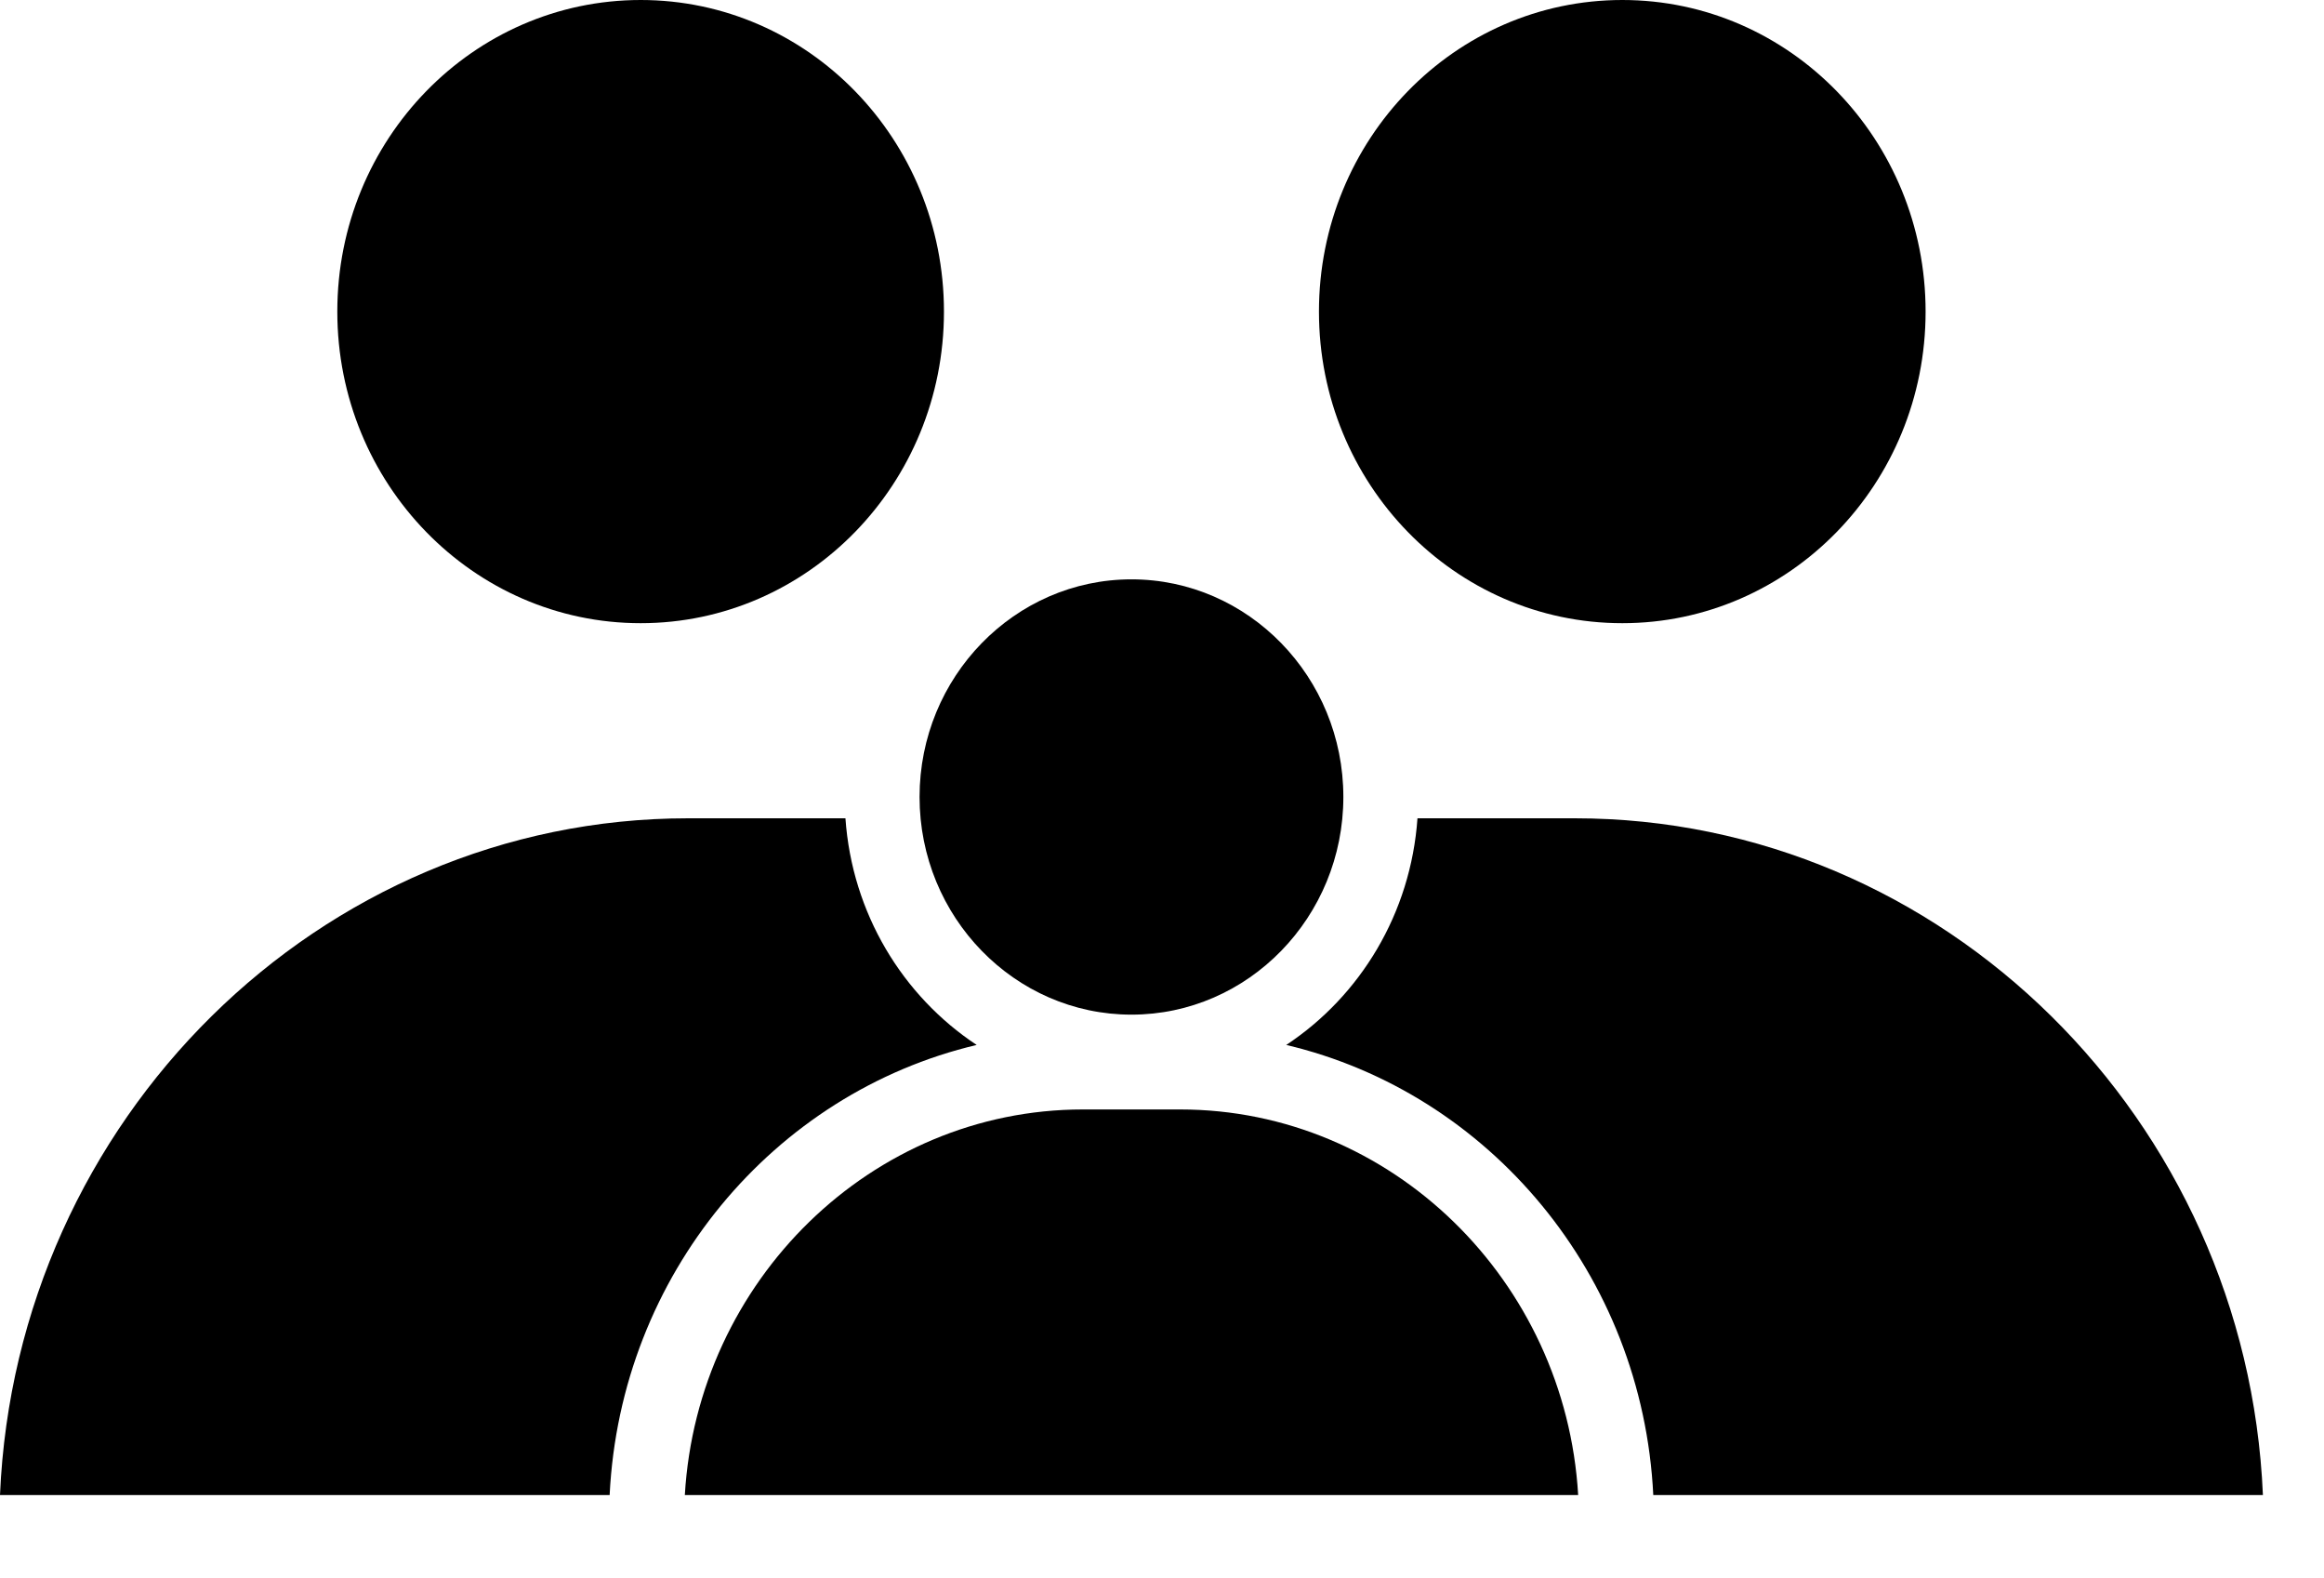
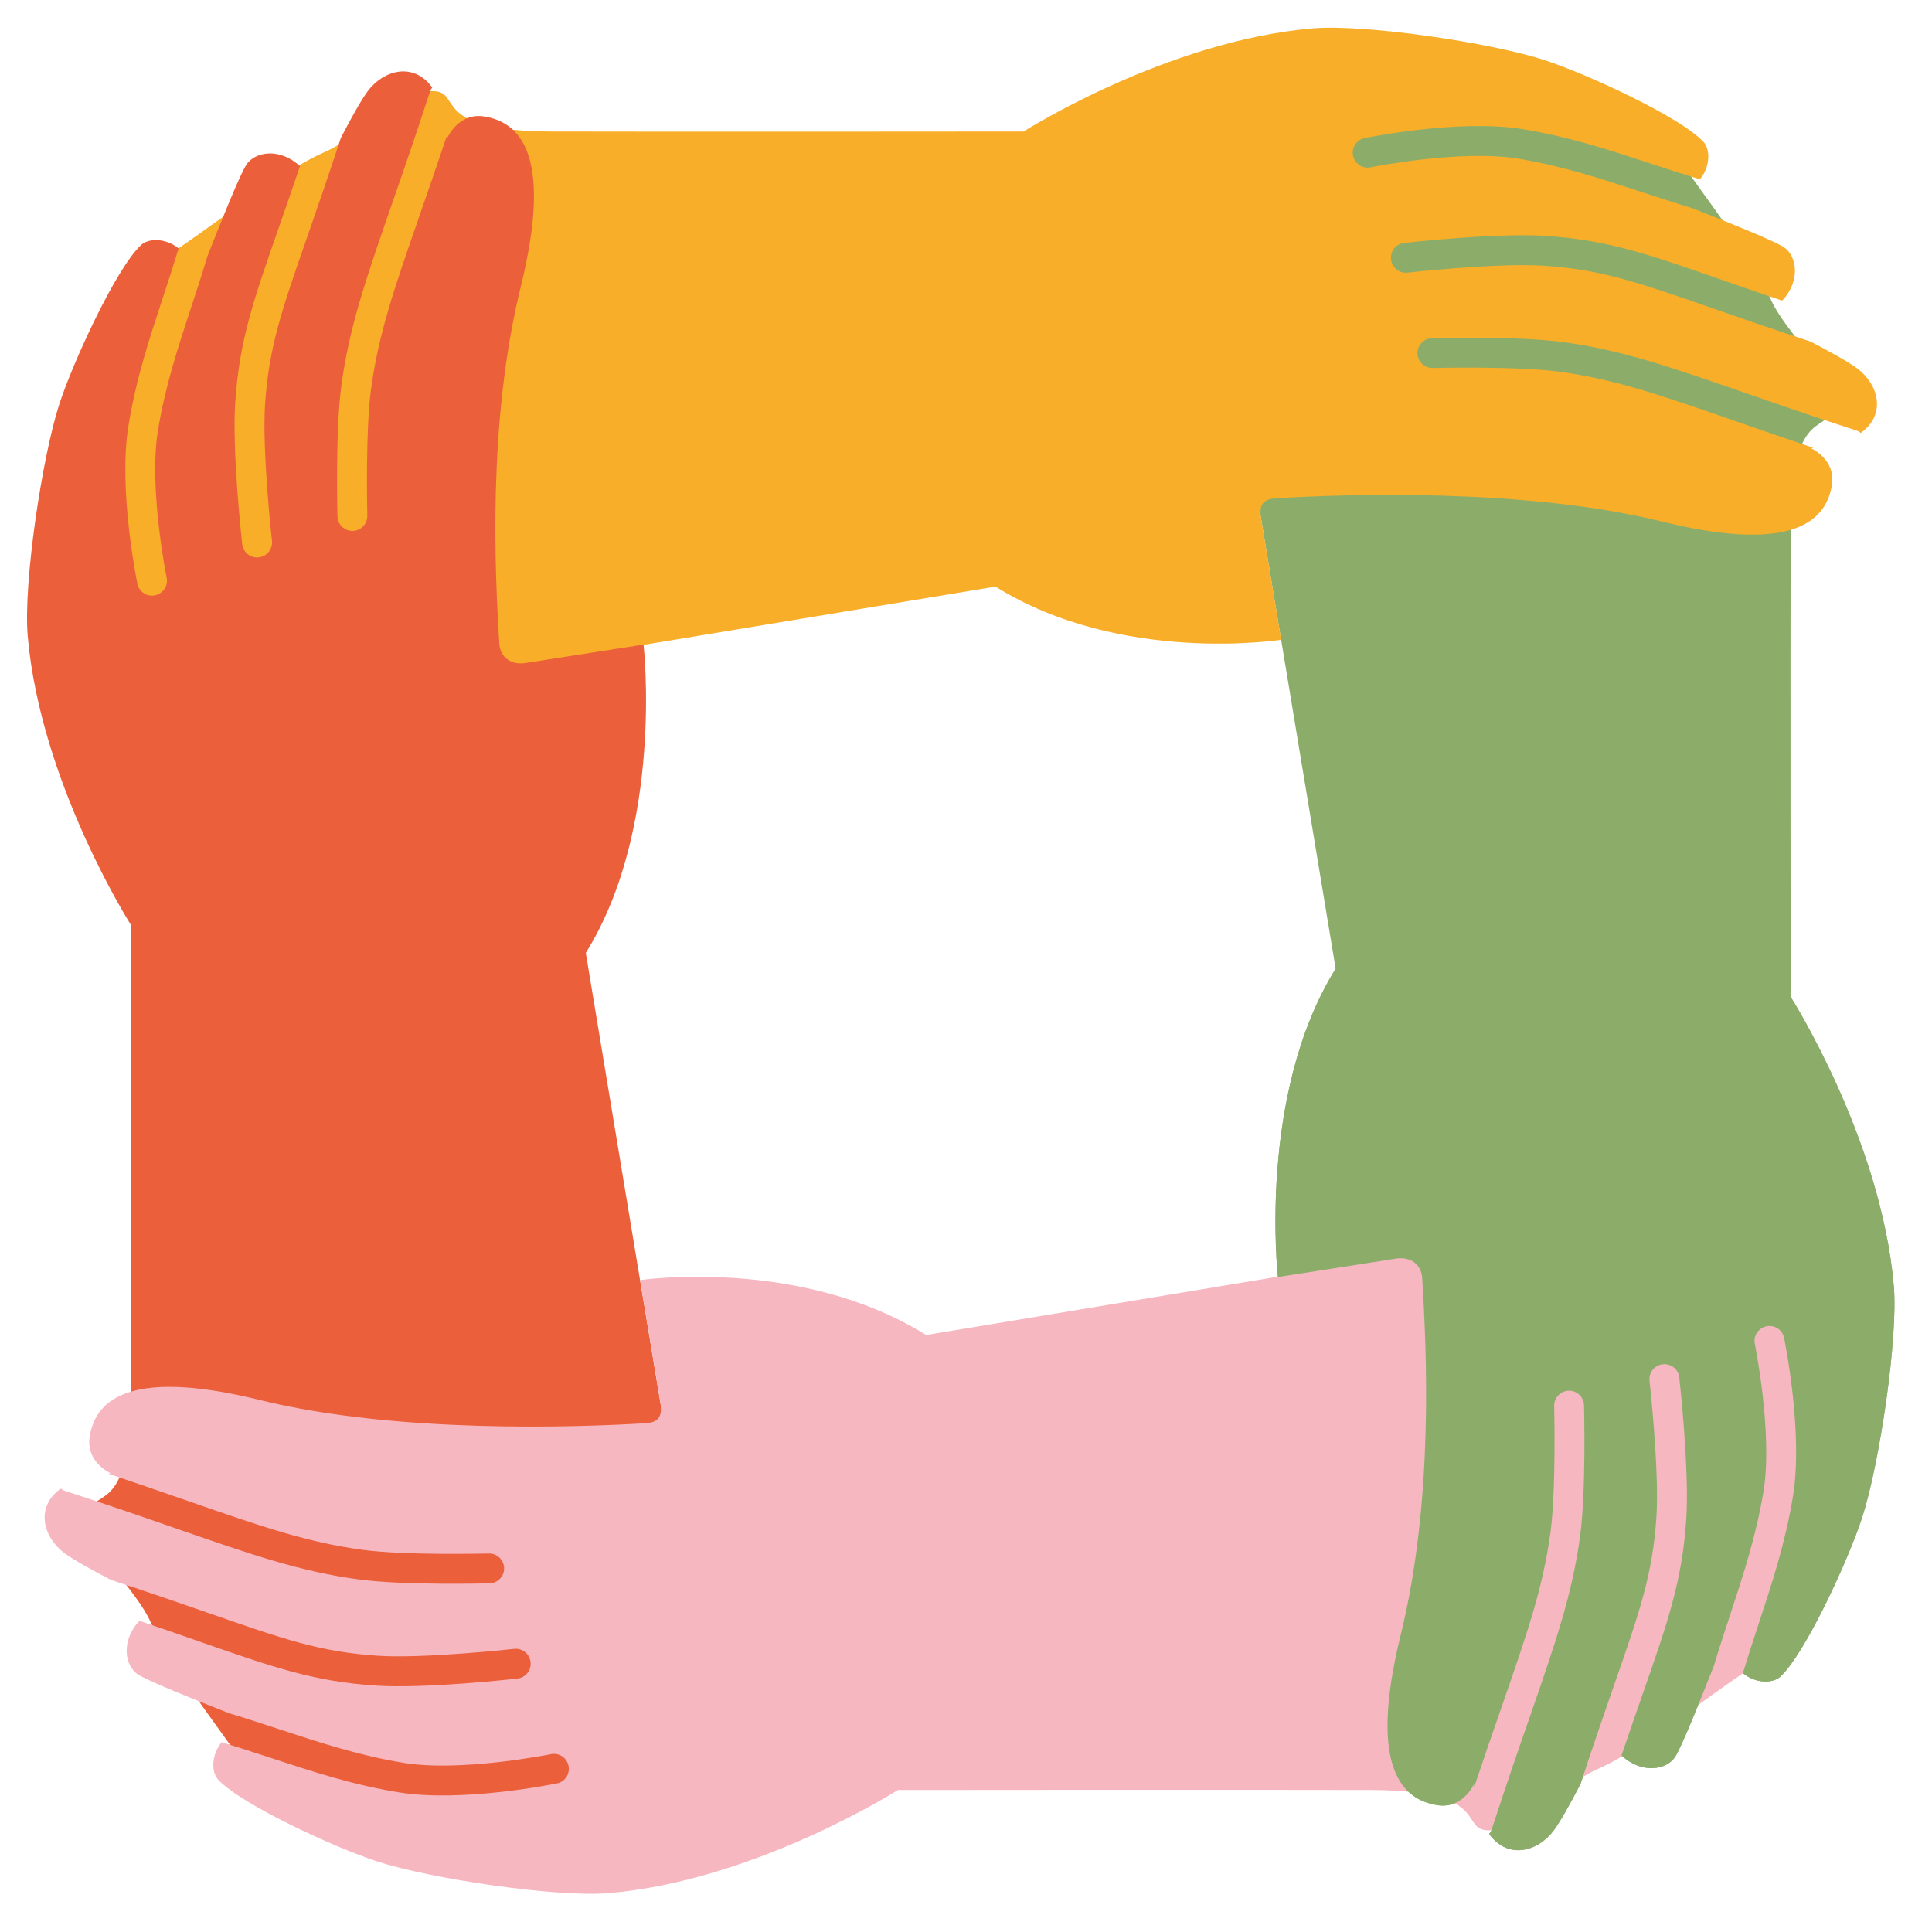
- <svg xmlns="http://www.w3.org/2000/svg" width="28" height="19" viewBox="0 0 28 19" fill="currentColor">
-   <g id="Group 302">
-     <path id="Vector" d="M7.719 7.506C9.737 7.506 11.373 5.826 11.373 3.753C11.373 1.68 9.737 0 7.719 0C5.701 0 4.064 1.68 4.064 3.753C4.064 5.826 5.701 7.506 7.719 7.506Z" fill="currentColor" />
-     <path id="Vector_2" d="M19.546 7.506C21.564 7.506 23.2 5.826 23.2 3.753C23.2 1.68 21.564 0 19.546 0C17.527 0 15.891 1.68 15.891 3.753C15.891 5.826 17.527 7.506 19.546 7.506Z" fill="currentColor" />
-     <path id="Vector_3" d="M15.497 12.586C17.943 13.164 19.789 15.354 19.919 18.007H27.264C27.072 13.49 23.416 9.856 18.973 9.856H17.078C16.998 11.002 16.388 11.997 15.497 12.586Z" fill="currentColor" />
-     <path id="Vector_4" d="M11.767 12.586C10.876 11.997 10.266 11.002 10.186 9.856H8.291C3.848 9.856 0.192 13.49 0 18.007H7.345C7.475 15.355 9.321 13.164 11.767 12.586Z" fill="currentColor" />
-     <path id="Vector_5" d="M13.632 12.221C15.04 12.221 16.185 11.045 16.185 9.599C16.185 8.154 15.04 6.978 13.632 6.978C12.225 6.978 11.079 8.154 11.079 9.599C11.079 11.045 12.225 12.221 13.632 12.221Z" fill="currentColor" />
-     <path id="Vector_6" d="M8.251 18.007H19.014C18.863 15.427 16.766 13.363 14.218 13.363H13.047C10.498 13.363 8.402 15.427 8.251 18.007Z" fill="currentColor" />
+ <svg xmlns="http://www.w3.org/2000/svg" width="171" height="171" viewBox="0 0 171 171" fill="none">
+   <g id="icon_06_atv 2">
+     <g id="Camada_2">
+       <g id="Group">
+         <path id="Vector" d="M118.219 85.74C111.269 96.89 113.109 113.03 113.109 113.03L123.499 111.41C124.769 111.18 125.809 111.86 125.879 113.14C126.239 119.14 126.959 132.59 123.979 144.69C120.979 156.85 124.359 159.31 127.199 159.77C129.489 160.14 130.459 157.91 130.459 157.91C130.469 157.99 130.479 158.06 130.489 158.14C131.379 155.48 132.179 153.18 132.909 151.08C135.199 144.48 136.579 140.5 137.239 135.57C137.739 131.79 137.559 124.53 137.559 124.45C137.539 123.72 138.119 123.11 138.849 123.09C138.859 123.09 138.869 123.09 138.879 123.09C139.589 123.09 140.179 123.66 140.199 124.38C140.209 124.69 140.389 131.93 139.859 135.91C139.169 141.1 137.669 145.41 135.409 151.94C134.419 154.78 133.299 158.01 132.009 161.98C131.969 162.11 131.889 162.22 131.809 162.33C133.449 164.61 136.109 163.91 137.529 162C138.139 161.17 139.049 159.52 139.899 157.88C141.039 154.39 142.009 151.61 142.859 149.16C145.129 142.65 146.269 139.38 146.609 134.28C146.879 130.19 146.009 122.29 145.999 122.21C145.919 121.48 146.439 120.83 147.169 120.75C147.219 120.74 147.269 120.74 147.319 120.74C147.979 120.74 148.559 121.24 148.629 121.92C148.669 122.25 149.539 130.13 149.249 134.46C148.889 139.91 147.639 143.51 145.359 150.03C144.799 151.64 144.189 153.38 143.519 155.37C145.289 157.04 147.529 156.67 148.279 155.48C148.879 154.52 150.539 150.38 151.699 147.43C152.159 145.9 152.639 144.43 153.119 142.98C154.319 139.33 155.449 135.89 156.089 131.98C156.919 126.89 155.339 119.03 155.319 118.95C155.169 118.23 155.639 117.54 156.349 117.39C156.439 117.37 156.529 117.36 156.619 117.36C157.239 117.36 157.789 117.79 157.909 118.42C157.979 118.76 159.609 126.83 158.699 132.41C158.029 136.53 156.859 140.07 155.629 143.81C155.169 145.2 154.709 146.62 154.259 148.09C155.399 149.03 156.929 149.01 157.589 148.39C159.819 146.29 163.599 138.05 164.809 134.34C166.359 129.56 168.009 118.46 167.619 113.82C166.499 100.8 158.489 88.23 158.489 88.23C158.489 88.23 158.459 56.89 158.489 46.45C158.529 35.2 162.239 38.83 162.059 35.69C161.889 32.55 157.979 29.36 156.729 26.49C155.009 22.55 151.129 17.82 148.169 13.45C145.779 9.92 139.319 7.43 135.059 7.43C127.879 7.43 107.429 6.63 106.139 6.82C105.899 6.85 111.429 44.78 111.469 45.02L118.219 85.74Z" fill="#8CAD6A" />
+         <path id="Vector_2" d="M88.109 51.92C99.259 58.87 113.399 56.62 113.399 56.62L111.639 46.03C111.409 44.76 111.679 44.18 112.969 44.1C118.969 43.74 134.959 43.17 147.059 46.15C159.219 49.15 161.679 45.77 162.139 42.93C162.509 40.64 160.279 39.67 160.279 39.67C160.359 39.66 160.429 39.65 160.509 39.64C157.849 38.75 155.549 37.95 153.449 37.22C146.849 34.93 142.869 33.55 137.939 32.89C134.159 32.39 126.899 32.57 126.819 32.57C126.089 32.59 125.479 32.01 125.459 31.28C125.459 31.27 125.459 31.26 125.459 31.25C125.459 30.54 126.029 29.95 126.749 29.93C127.059 29.92 134.299 29.74 138.279 30.27C143.469 30.96 147.779 32.46 154.309 34.72C157.149 35.71 160.379 36.83 164.349 38.12C164.479 38.16 164.589 38.24 164.699 38.32C166.979 36.68 166.279 34.02 164.369 32.6C163.539 31.99 161.889 31.08 160.249 30.23C156.759 29.09 153.979 28.12 151.529 27.27C145.019 25 141.749 23.86 136.649 23.52C132.559 23.25 124.659 24.12 124.579 24.13C123.849 24.21 123.199 23.69 123.119 22.96C123.109 22.91 123.109 22.86 123.109 22.81C123.109 22.15 123.609 21.57 124.289 21.5C124.619 21.46 132.499 20.59 136.829 20.88C142.279 21.24 145.879 22.49 152.399 24.77C154.009 25.33 155.749 25.94 157.739 26.61C159.409 24.84 159.039 22.6 157.849 21.85C156.889 21.25 152.749 19.59 149.799 18.43C148.269 17.97 146.799 17.49 145.349 17.01C141.699 15.81 138.259 14.68 134.349 14.04C129.259 13.21 121.399 14.79 121.319 14.81C120.599 14.96 119.909 14.49 119.759 13.78C119.739 13.69 119.729 13.6 119.729 13.51C119.729 12.89 120.159 12.34 120.789 12.22C121.129 12.15 129.199 10.52 134.779 11.43C138.899 12.1 142.439 13.27 146.179 14.5C147.569 14.96 148.989 15.42 150.459 15.87C151.399 14.73 151.379 13.2 150.759 12.54C148.659 10.31 140.419 6.53 136.709 5.32C131.929 3.77 120.829 2.12 116.189 2.51C103.169 3.63 90.599 11.64 90.599 11.64C90.599 11.64 59.259 11.67 48.819 11.64C37.569 11.6 41.199 7.89 38.059 8.07C34.919 8.24 31.729 12.15 28.859 13.4C24.919 15.12 20.189 19 15.819 21.96C12.289 24.35 9.799 30.81 9.799 35.07C9.799 42.25 8.999 62.7 9.189 63.99C9.219 64.23 47.149 58.7 47.389 58.66L88.109 51.92Z" fill="#F9AE29" />
+         <path id="Vector_3" d="M51.849 84.34C58.8 73.19 56.959 57.05 56.959 57.05L46.569 58.67C45.3 58.9 44.26 58.22 44.19 56.94C43.83 50.94 43.109 37.49 46.09 25.39C49.09 13.23 45.709 10.77 42.87 10.31C40.58 9.94 39.609 12.17 39.609 12.17C39.599 12.09 39.59 12.02 39.58 11.94C38.69 14.6 37.889 16.9 37.16 19C34.87 25.6 33.489 29.58 32.83 34.51C32.33 38.29 32.51 45.55 32.51 45.63C32.529 46.36 31.95 46.97 31.22 46.99C31.209 46.99 31.2 46.99 31.189 46.99C30.48 46.99 29.89 46.42 29.869 45.7C29.86 45.39 29.68 38.15 30.209 34.17C30.899 28.98 32.4 24.67 34.66 18.14C35.65 15.3 36.77 12.07 38.059 8.1C38.099 7.97 38.179 7.86 38.26 7.75C36.62 5.47 33.959 6.17 32.539 8.08C31.93 8.91 31.02 10.56 30.169 12.2C29.029 15.69 28.059 18.47 27.209 20.92C24.939 27.43 23.799 30.7 23.459 35.8C23.189 39.89 24.059 47.79 24.07 47.87C24.149 48.6 23.63 49.25 22.899 49.33C22.849 49.34 22.799 49.34 22.75 49.34C22.09 49.34 21.509 48.84 21.439 48.16C21.399 47.83 20.529 39.95 20.82 35.62C21.18 30.17 22.43 26.57 24.709 20.05C25.27 18.44 25.88 16.7 26.549 14.71C24.779 13.04 22.54 13.41 21.79 14.6C21.189 15.56 19.529 19.7 18.369 22.65C17.91 24.18 17.43 25.65 16.95 27.1C15.749 30.75 14.62 34.19 13.979 38.1C13.149 43.19 14.729 51.05 14.749 51.13C14.899 51.85 14.43 52.54 13.72 52.69C13.63 52.71 13.54 52.72 13.45 52.72C12.829 52.72 12.28 52.29 12.159 51.66C12.089 51.32 10.46 43.25 11.37 37.67C12.04 33.55 13.21 30.01 14.44 26.27C14.899 24.88 15.36 23.46 15.809 21.99C14.669 21.05 13.139 21.07 12.479 21.69C10.249 23.79 6.47 32.03 5.26 35.74C3.71 40.52 2.06 51.62 2.45 56.26C3.57 69.28 11.579 81.85 11.579 81.85C11.579 81.85 11.61 113.19 11.579 123.63C11.54 134.88 7.83 131.25 8.01 134.39C8.18 137.53 12.089 140.72 13.339 143.59C15.059 147.53 18.939 152.26 21.899 156.63C24.29 160.16 30.75 162.65 35.01 162.65C42.19 162.65 62.639 163.45 63.929 163.26C64.169 163.23 58.639 125.3 58.599 125.06L51.849 84.34Z" fill="#EB603B" />
+         <path id="Vector_4" d="M81.97 118.16C70.82 111.21 56.66 113.3 56.66 113.3L58.43 123.99C58.66 125.26 58.39 125.9 57.11 125.97C51.11 126.33 35.12 126.9 23.02 123.92C10.86 120.92 8.4 124.3 7.94 127.14C7.57 129.43 9.8 130.4 9.8 130.4C9.72 130.41 9.65 130.42 9.57 130.43C12.23 131.32 14.53 132.12 16.63 132.85C23.23 135.14 27.21 136.52 32.14 137.18C35.92 137.68 43.18 137.5 43.26 137.5C43.99 137.48 44.6 138.06 44.62 138.79C44.62 138.8 44.62 138.81 44.62 138.82C44.62 139.53 44.05 140.12 43.33 140.14C43.02 140.15 35.78 140.33 31.8 139.8C26.61 139.11 22.3 137.61 15.77 135.35C12.93 134.36 9.7 133.24 5.73 131.95C5.6 131.91 5.49 131.83 5.38 131.75C3.1 133.39 3.8 136.05 5.71 137.47C6.54 138.08 8.19 138.99 9.83 139.84C13.32 140.98 16.1 141.95 18.55 142.8C25.06 145.07 28.33 146.21 33.43 146.55C37.52 146.82 45.42 145.95 45.5 145.94C46.23 145.86 46.88 146.38 46.96 147.11C46.97 147.16 46.97 147.21 46.97 147.26C46.97 147.92 46.47 148.5 45.79 148.57C45.46 148.61 37.58 149.48 33.25 149.19C27.8 148.83 24.2 147.58 17.68 145.3C16.07 144.74 14.33 144.13 12.34 143.46C10.67 145.23 11.04 147.47 12.23 148.22C13.19 148.82 17.33 150.48 20.28 151.64C21.81 152.1 23.28 152.58 24.73 153.06C28.38 154.26 31.82 155.39 35.73 156.03C40.82 156.86 48.68 155.28 48.76 155.26C49.48 155.11 50.17 155.58 50.32 156.29C50.34 156.38 50.35 156.47 50.35 156.56C50.35 157.18 49.92 157.73 49.29 157.85C48.95 157.92 40.88 159.55 35.3 158.64C31.18 157.97 27.64 156.8 23.9 155.57C22.51 155.11 21.09 154.65 19.62 154.2C18.68 155.34 18.7 156.87 19.32 157.53C21.42 159.76 29.66 163.54 33.37 164.75C38.15 166.3 49.25 167.95 53.89 167.56C66.91 166.44 79.48 158.43 79.48 158.43C79.48 158.43 110.82 158.4 121.26 158.43C132.51 158.47 128.88 162.18 132.02 162C135.16 161.83 138.35 157.92 141.22 156.67C145.16 154.95 149.89 151.07 154.26 148.11C157.79 145.72 160.28 139.26 160.28 135C160.28 127.82 161.08 107.37 160.89 106.08C160.86 105.84 122.93 111.37 122.69 111.41L81.97 118.16Z" fill="#F6B7C1" />
+         <path id="Vector_5" d="M118.219 85.74C111.269 96.89 113.109 113.03 113.109 113.03L123.499 111.41C124.769 111.18 125.809 111.86 125.879 113.14C126.239 119.14 126.959 132.59 123.979 144.69C120.979 156.85 124.359 159.31 127.199 159.77C129.489 160.14 130.459 157.91 130.459 157.91C130.469 157.99 130.479 158.06 130.489 158.14C131.379 155.48 132.179 153.18 132.909 151.08C135.199 144.48 136.579 140.5 137.239 135.57C137.739 131.79 137.559 124.53 137.559 124.45C137.539 123.72 138.119 123.11 138.849 123.09C138.859 123.09 138.869 123.09 138.879 123.09C139.589 123.09 140.179 123.66 140.199 124.38C140.209 124.69 140.389 131.93 139.859 135.91C139.169 141.1 137.669 145.41 135.409 151.94C134.419 154.78 133.299 158.01 132.009 161.98C131.969 162.11 131.889 162.22 131.809 162.33C133.449 164.61 136.109 163.91 137.529 162C138.139 161.17 139.049 159.52 139.899 157.88C141.039 154.39 142.009 151.61 142.859 149.16C145.129 142.65 146.269 139.38 146.609 134.28C146.879 130.19 146.009 122.29 145.999 122.21C145.919 121.48 146.439 120.83 147.169 120.75C147.219 120.74 147.269 120.74 147.319 120.74C147.979 120.74 148.559 121.24 148.629 121.92C148.669 122.25 149.539 130.13 149.249 134.46C148.889 139.91 147.639 143.51 145.359 150.03C144.799 151.64 144.189 153.38 143.519 155.37C145.289 157.04 147.529 156.67 148.279 155.48C148.879 154.52 150.539 150.38 151.699 147.43C152.159 145.9 152.639 144.43 153.119 142.98C154.319 139.33 155.449 135.89 156.089 131.98C156.919 126.89 155.339 119.03 155.319 118.95C155.169 118.23 155.639 117.54 156.349 117.39C156.439 117.37 156.529 117.36 156.619 117.36C157.239 117.36 157.789 117.79 157.909 118.42C157.979 118.76 159.609 126.83 158.699 132.41C158.029 136.53 156.859 140.07 155.629 143.81C155.169 145.2 154.709 146.62 154.259 148.09C155.399 149.03 156.929 149.01 157.589 148.39C159.819 146.29 163.599 138.05 164.809 134.34C166.359 129.56 168.009 118.46 167.619 113.82C166.499 100.8 158.489 88.23 158.489 88.23L118.219 85.74Z" fill="#8CAD6A" />
+       </g>
+     </g>
  </g>
</svg>
